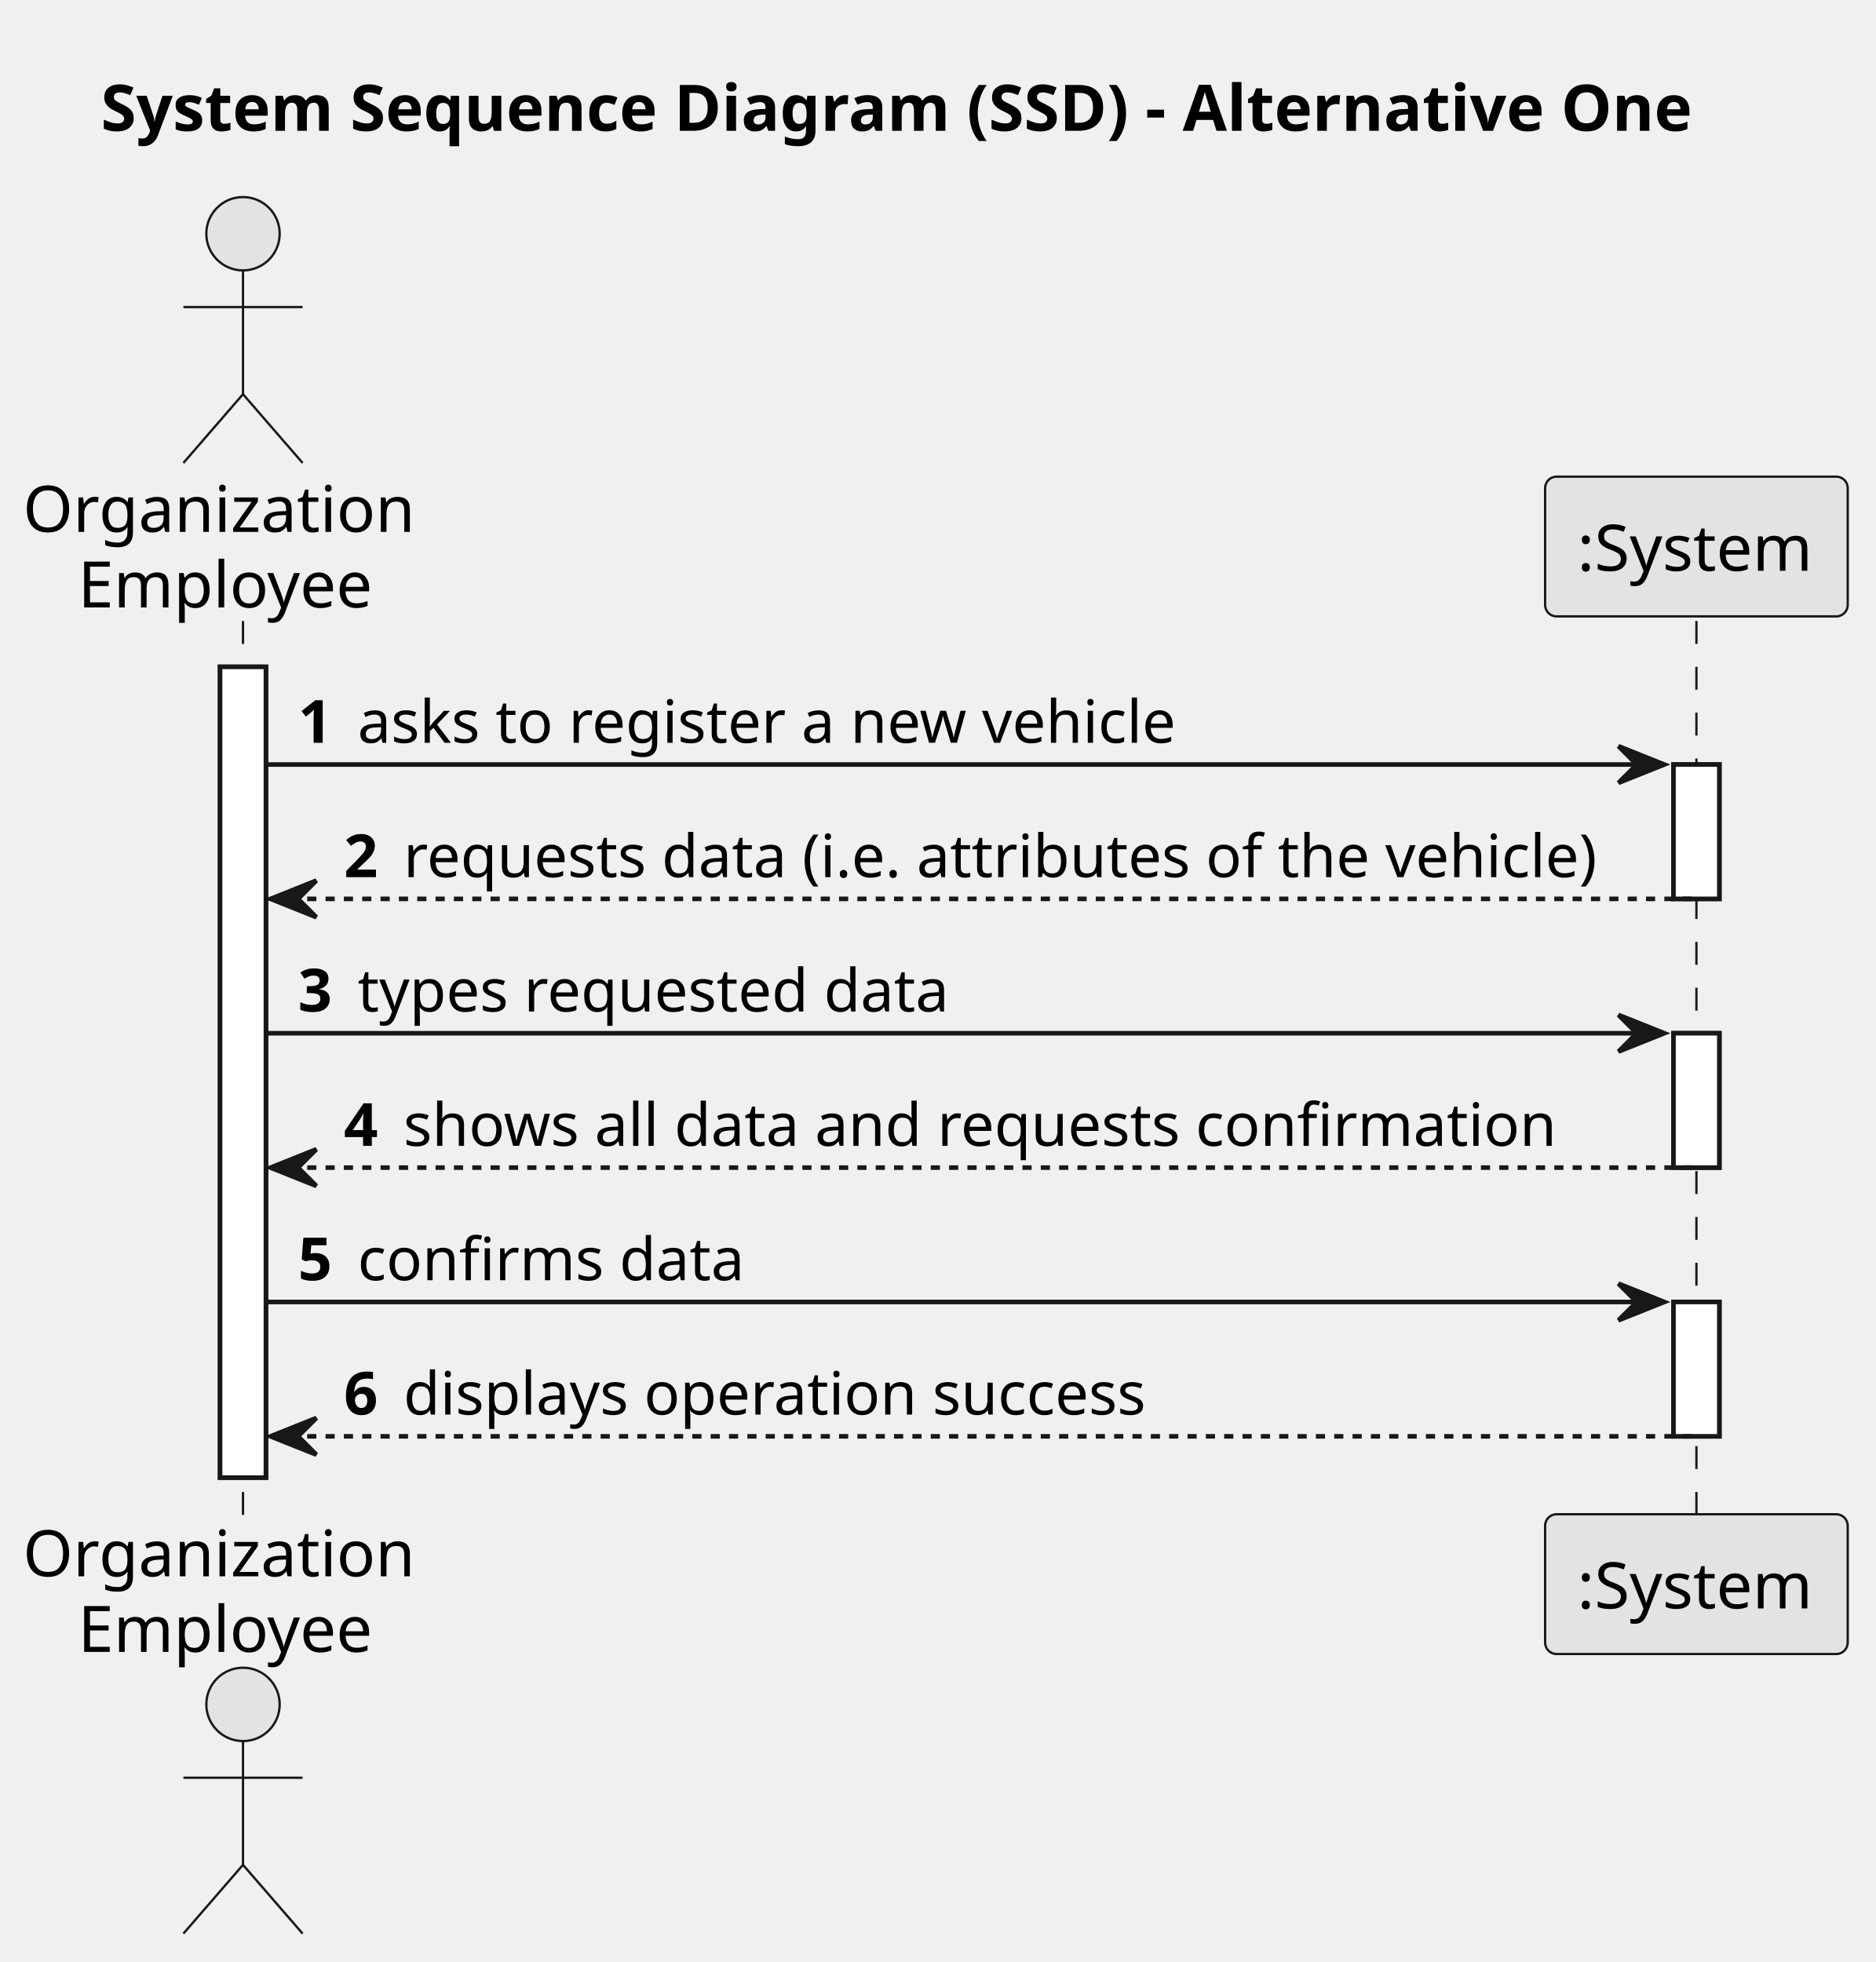
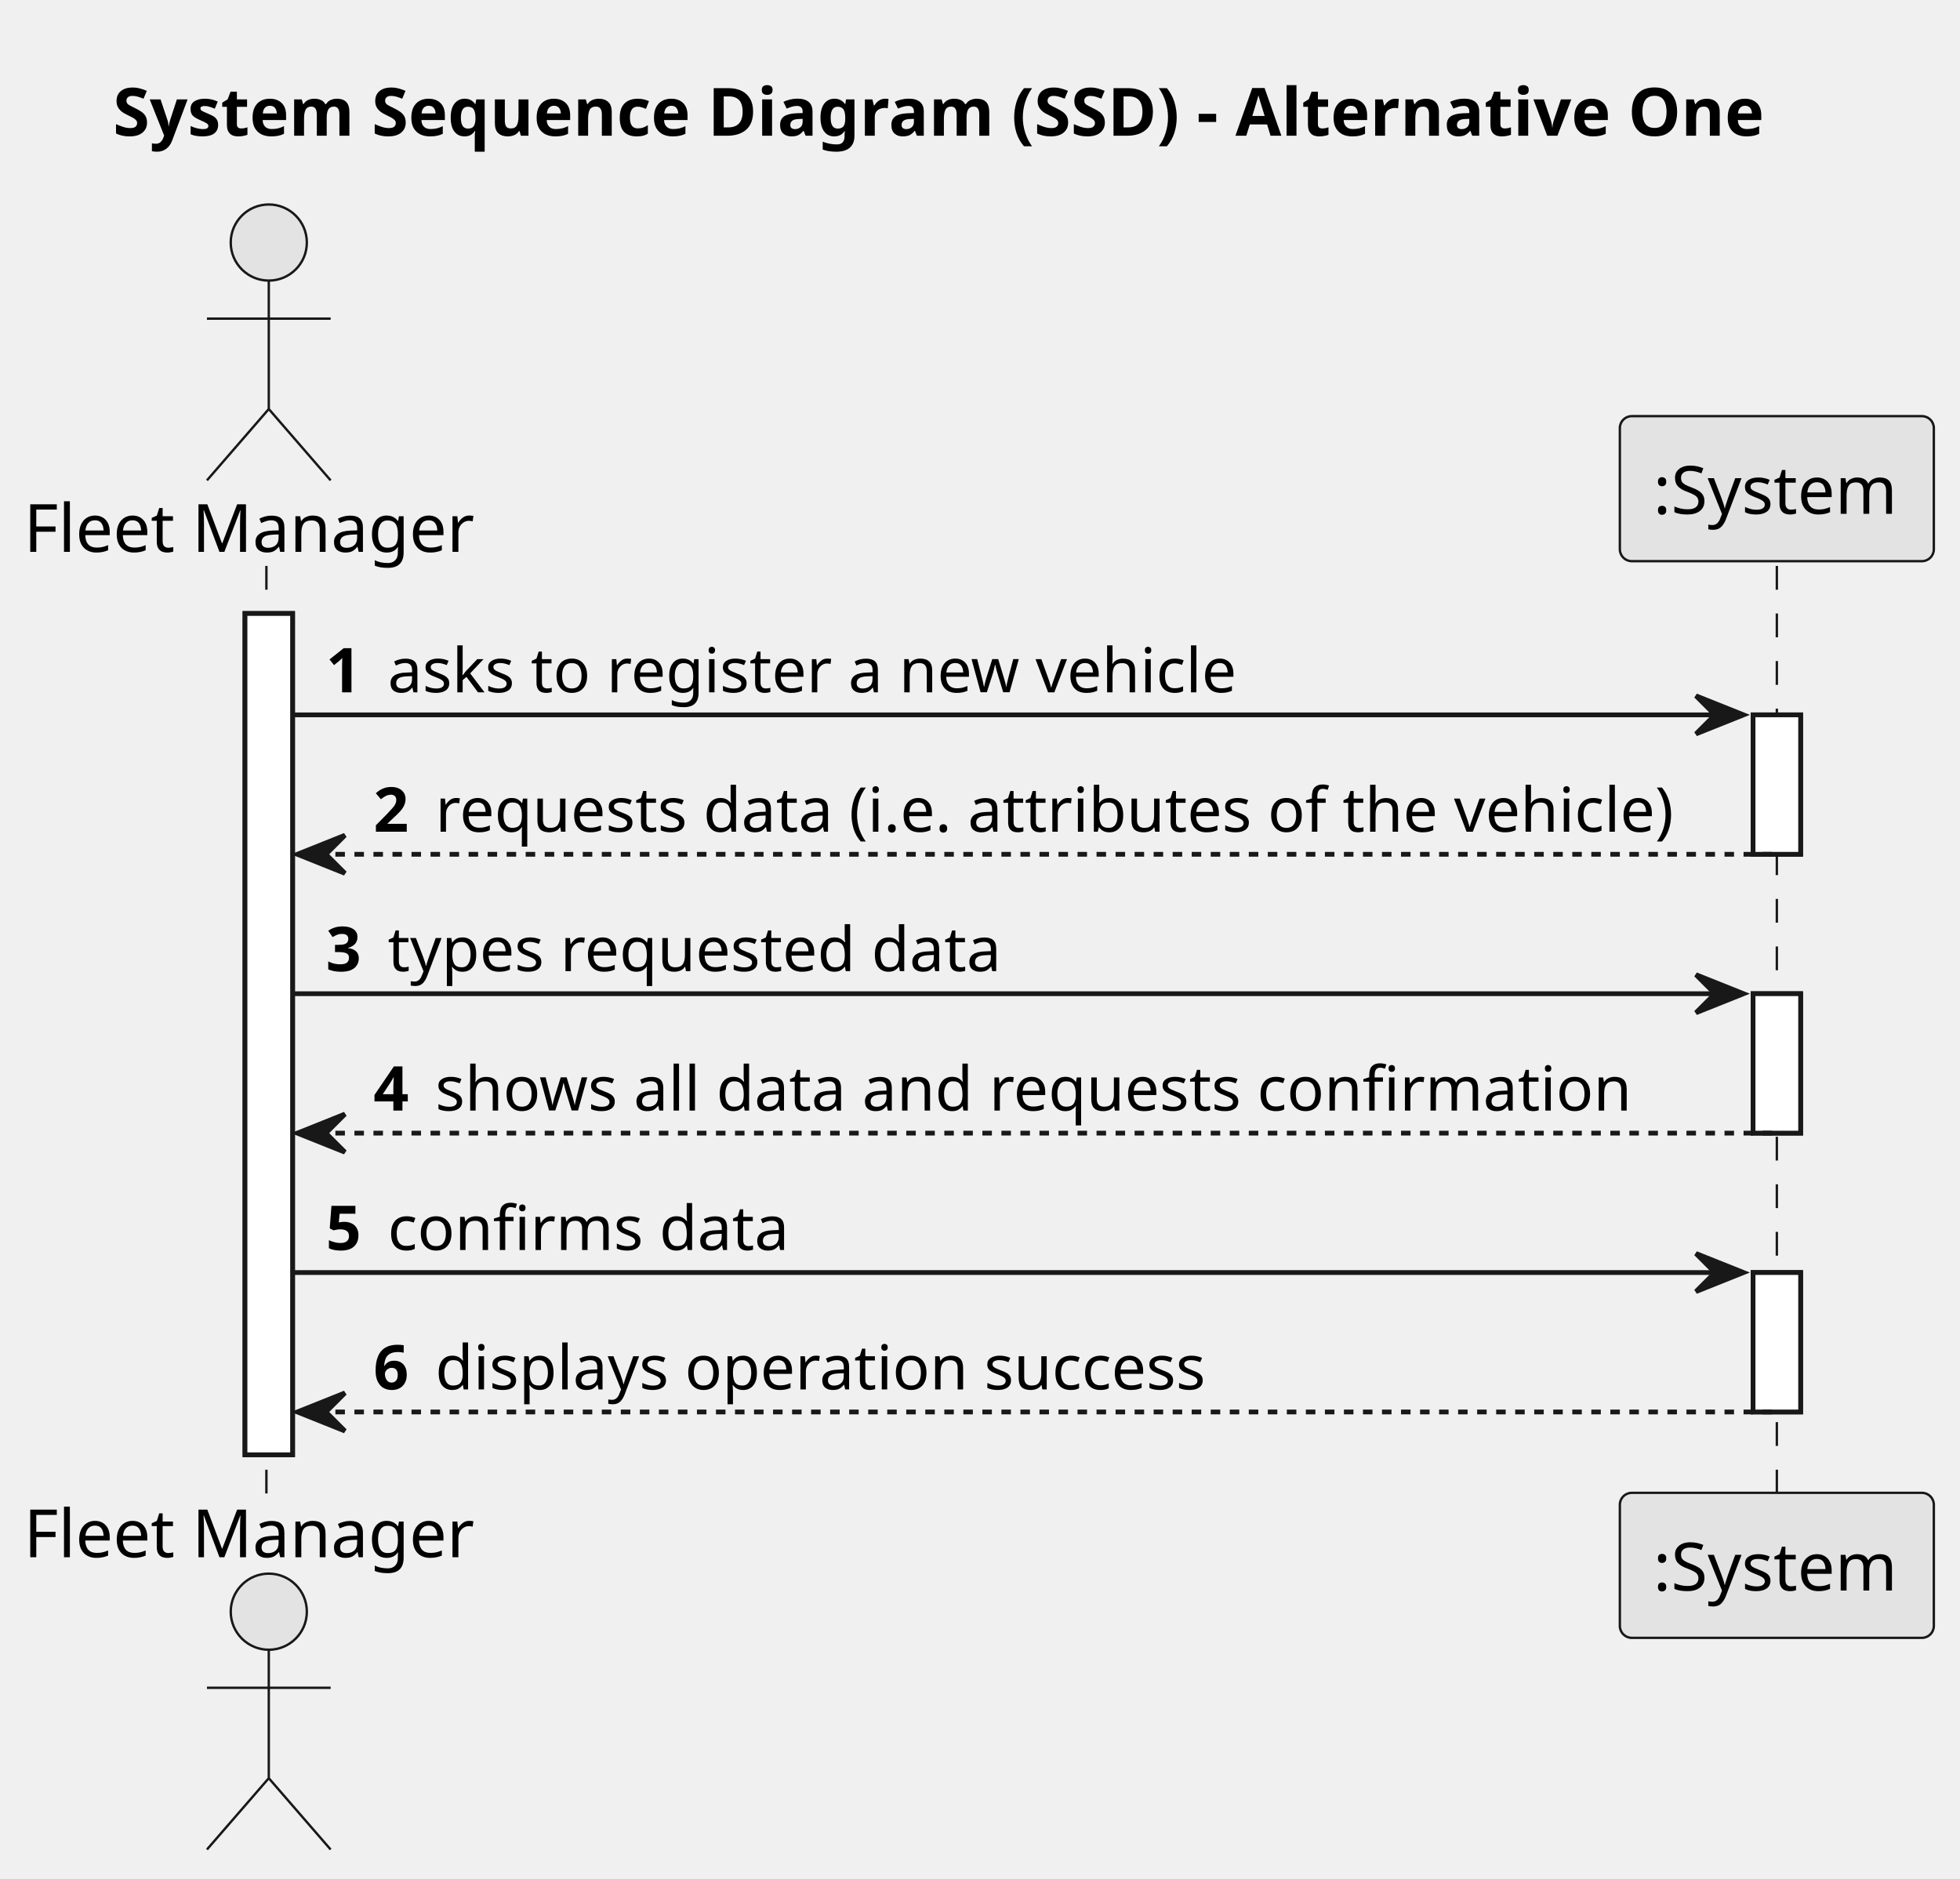
- <svg xmlns="http://www.w3.org/2000/svg" contentStyleType="text/css" height="428px" preserveAspectRatio="none" style="width:409px;height:428px;background:#FFFFFF;" version="1.1" viewBox="0 0 409 428" width="409px" zoomAndPan="magnify">
+ <svg xmlns="http://www.w3.org/2000/svg" contentStyleType="text/css" height="395px" preserveAspectRatio="none" style="width:412px;height:395px;background:#FFFFFF;" version="1.1" viewBox="0 0 412 395" width="412px" zoomAndPan="magnify">
  <defs />
  <g>
-     <text fill="#000000" font-family="sans-serif" font-size="14" font-weight="bold" lengthAdjust="spacing" textLength="363" x="22" y="28.535">System Sequence Diagram (SSD) - Alternative One</text>
-     <rect fill="#FFFFFF" height="176.863" style="stroke:#181818;stroke-width:1.0;" width="10" x="48" y="145.465" />
-     <rect fill="#FFFFFF" height="29.311" style="stroke:#181818;stroke-width:1.0;" width="10" x="365" y="166.775" />
-     <rect fill="#FFFFFF" height="29.311" style="stroke:#181818;stroke-width:1.0;" width="10" x="365" y="225.397" />
-     <rect fill="#FFFFFF" height="29.311" style="stroke:#181818;stroke-width:1.0;" width="10" x="365" y="284.018" />
-     <line style="stroke:#181818;stroke-width:0.5;stroke-dasharray:5.0,5.0;" x1="53" x2="53" y1="135.465" y2="331.328" />
-     <line style="stroke:#181818;stroke-width:0.5;stroke-dasharray:5.0,5.0;" x1="370" x2="370" y1="135.465" y2="331.328" />
-     <text fill="#000000" font-family="sans-serif" font-size="14" lengthAdjust="spacing" textLength="90" x="5" y="116.023">Organization</text>
-     <text fill="#000000" font-family="sans-serif" font-size="14" lengthAdjust="spacing" textLength="66" x="17" y="132.512">Employee</text>
-     <ellipse cx="53" cy="50.988" fill="#E3E3E3" rx="8" ry="8" style="stroke:#181818;stroke-width:0.5;" />
-     <path d="M53,58.988 L53,85.988 M40,66.988 L66,66.988 M53,85.988 L40,100.988 M53,85.988 L66,100.988 " fill="none" style="stroke:#181818;stroke-width:0.5;" />
-     <text fill="#000000" font-family="sans-serif" font-size="14" lengthAdjust="spacing" textLength="90" x="5" y="343.863">Organization</text>
-     <text fill="#000000" font-family="sans-serif" font-size="14" lengthAdjust="spacing" textLength="66" x="17" y="360.352">Employee</text>
-     <ellipse cx="53" cy="371.805" fill="#E3E3E3" rx="8" ry="8" style="stroke:#181818;stroke-width:0.5;" />
-     <path d="M53,379.805 L53,406.805 M40,387.805 L66,387.805 M53,406.805 L40,421.805 M53,406.805 L66,421.805 " fill="none" style="stroke:#181818;stroke-width:0.5;" />
-     <rect fill="#E3E3E3" height="30.488" rx="2.5" ry="2.5" style="stroke:#181818;stroke-width:0.5;" width="66" x="337" y="103.977" />
-     <text fill="#000000" font-family="sans-serif" font-size="14" lengthAdjust="spacing" textLength="52" x="344" y="124.512">:System</text>
-     <rect fill="#E3E3E3" height="30.488" rx="2.5" ry="2.5" style="stroke:#181818;stroke-width:0.5;" width="66" x="337" y="330.328" />
-     <text fill="#000000" font-family="sans-serif" font-size="14" lengthAdjust="spacing" textLength="52" x="344" y="350.863">:System</text>
-     <rect fill="#FFFFFF" height="176.863" style="stroke:#181818;stroke-width:1.0;" width="10" x="48" y="145.465" />
-     <rect fill="#FFFFFF" height="29.311" style="stroke:#181818;stroke-width:1.0;" width="10" x="365" y="166.775" />
-     <rect fill="#FFFFFF" height="29.311" style="stroke:#181818;stroke-width:1.0;" width="10" x="365" y="225.397" />
-     <rect fill="#FFFFFF" height="29.311" style="stroke:#181818;stroke-width:1.0;" width="10" x="365" y="284.018" />
-     <polygon fill="#181818" points="353,162.775,363,166.775,353,170.775,357,166.775" style="stroke:#181818;stroke-width:1.0;" />
-     <line style="stroke:#181818;stroke-width:1.0;" x1="58" x2="359" y1="166.775" y2="166.775" />
-     <text fill="#000000" font-family="sans-serif" font-size="13" font-weight="bold" lengthAdjust="spacing" textLength="9" x="65" y="162.033">1</text>
-     <text fill="#000000" font-family="sans-serif" font-size="13" lengthAdjust="spacing" textLength="186" x="78" y="162.033">asks to register a new vehicle</text>
-     <polygon fill="#181818" points="69,192.086,59,196.086,69,200.086,65,196.086" style="stroke:#181818;stroke-width:1.0;" />
-     <line style="stroke:#181818;stroke-width:1.0;stroke-dasharray:2.0,2.0;" x1="63" x2="369" y1="196.086" y2="196.086" />
-     <text fill="#000000" font-family="sans-serif" font-size="13" font-weight="bold" lengthAdjust="spacing" textLength="9" x="75" y="191.344">2</text>
-     <text fill="#000000" font-family="sans-serif" font-size="13" lengthAdjust="spacing" textLength="270" x="88" y="191.344">requests data (i.e. attributes of the vehicle)</text>
-     <polygon fill="#181818" points="353,221.397,363,225.397,353,229.397,357,225.397" style="stroke:#181818;stroke-width:1.0;" />
-     <line style="stroke:#181818;stroke-width:1.0;" x1="58" x2="359" y1="225.397" y2="225.397" />
-     <text fill="#000000" font-family="sans-serif" font-size="13" font-weight="bold" lengthAdjust="spacing" textLength="9" x="65" y="220.654">3</text>
-     <text fill="#000000" font-family="sans-serif" font-size="13" lengthAdjust="spacing" textLength="131" x="78" y="220.654">types requested data</text>
-     <polygon fill="#181818" points="69,250.707,59,254.707,69,258.707,65,254.707" style="stroke:#181818;stroke-width:1.0;" />
-     <line style="stroke:#181818;stroke-width:1.0;stroke-dasharray:2.0,2.0;" x1="63" x2="369" y1="254.707" y2="254.707" />
-     <text fill="#000000" font-family="sans-serif" font-size="13" font-weight="bold" lengthAdjust="spacing" textLength="9" x="75" y="249.965">4</text>
-     <text fill="#000000" font-family="sans-serif" font-size="13" lengthAdjust="spacing" textLength="260" x="88" y="249.965">shows all data and requests confirmation</text>
-     <polygon fill="#181818" points="353,280.018,363,284.018,353,288.018,357,284.018" style="stroke:#181818;stroke-width:1.0;" />
-     <line style="stroke:#181818;stroke-width:1.0;" x1="58" x2="359" y1="284.018" y2="284.018" />
-     <text fill="#000000" font-family="sans-serif" font-size="13" font-weight="bold" lengthAdjust="spacing" textLength="9" x="65" y="279.275">5</text>
-     <text fill="#000000" font-family="sans-serif" font-size="13" lengthAdjust="spacing" textLength="87" x="78" y="279.275">confirms data</text>
-     <polygon fill="#181818" points="69,309.328,59,313.328,69,317.328,65,313.328" style="stroke:#181818;stroke-width:1.0;" />
-     <line style="stroke:#181818;stroke-width:1.0;stroke-dasharray:2.0,2.0;" x1="63" x2="369" y1="313.328" y2="313.328" />
-     <text fill="#000000" font-family="sans-serif" font-size="13" font-weight="bold" lengthAdjust="spacing" textLength="9" x="75" y="308.586">6</text>
-     <text fill="#000000" font-family="sans-serif" font-size="13" lengthAdjust="spacing" textLength="170" x="88" y="308.586">displays operation success</text>
+     <text fill="#000000" font-family="sans-serif" font-size="14" font-weight="bold" lengthAdjust="spacing" textLength="363" x="23.75" y="28.535">System Sequence Diagram (SSD) - Alternative One</text>
+     <rect fill="#FFFFFF" height="176.863" style="stroke:#181818;stroke-width:1.0;" width="10" x="51.5" y="128.977" />
+     <rect fill="#FFFFFF" height="29.311" style="stroke:#181818;stroke-width:1.0;" width="10" x="368.5" y="150.287" />
+     <rect fill="#FFFFFF" height="29.311" style="stroke:#181818;stroke-width:1.0;" width="10" x="368.5" y="208.908" />
+     <rect fill="#FFFFFF" height="29.311" style="stroke:#181818;stroke-width:1.0;" width="10" x="368.5" y="267.529" />
+     <line style="stroke:#181818;stroke-width:0.5;stroke-dasharray:5.0,5.0;" x1="56" x2="56" y1="118.977" y2="314.84" />
+     <line style="stroke:#181818;stroke-width:0.5;stroke-dasharray:5.0,5.0;" x1="373.5" x2="373.5" y1="118.977" y2="314.84" />
+     <text fill="#000000" font-family="sans-serif" font-size="14" lengthAdjust="spacing" textLength="97" x="5" y="116.023">Fleet Manager</text>
+     <ellipse cx="56.5" cy="50.988" fill="#E3E3E3" rx="8" ry="8" style="stroke:#181818;stroke-width:0.5;" />
+     <path d="M56.5,58.988 L56.5,85.988 M43.5,66.988 L69.5,66.988 M56.5,85.988 L43.5,100.988 M56.5,85.988 L69.5,100.988 " fill="none" style="stroke:#181818;stroke-width:0.5;" />
+     <text fill="#000000" font-family="sans-serif" font-size="14" lengthAdjust="spacing" textLength="97" x="5" y="327.375">Fleet Manager</text>
+     <ellipse cx="56.5" cy="338.828" fill="#E3E3E3" rx="8" ry="8" style="stroke:#181818;stroke-width:0.5;" />
+     <path d="M56.5,346.828 L56.5,373.828 M43.5,354.828 L69.5,354.828 M56.5,373.828 L43.5,388.828 M56.5,373.828 L69.5,388.828 " fill="none" style="stroke:#181818;stroke-width:0.5;" />
+     <rect fill="#E3E3E3" height="30.488" rx="2.5" ry="2.5" style="stroke:#181818;stroke-width:0.5;" width="66" x="340.5" y="87.488" />
+     <text fill="#000000" font-family="sans-serif" font-size="14" lengthAdjust="spacing" textLength="52" x="347.5" y="108.023">:System</text>
+     <rect fill="#E3E3E3" height="30.488" rx="2.5" ry="2.5" style="stroke:#181818;stroke-width:0.5;" width="66" x="340.5" y="313.84" />
+     <text fill="#000000" font-family="sans-serif" font-size="14" lengthAdjust="spacing" textLength="52" x="347.5" y="334.375">:System</text>
+     <rect fill="#FFFFFF" height="176.863" style="stroke:#181818;stroke-width:1.0;" width="10" x="51.5" y="128.977" />
+     <rect fill="#FFFFFF" height="29.311" style="stroke:#181818;stroke-width:1.0;" width="10" x="368.5" y="150.287" />
+     <rect fill="#FFFFFF" height="29.311" style="stroke:#181818;stroke-width:1.0;" width="10" x="368.5" y="208.908" />
+     <rect fill="#FFFFFF" height="29.311" style="stroke:#181818;stroke-width:1.0;" width="10" x="368.5" y="267.529" />
+     <polygon fill="#181818" points="356.5,146.287,366.5,150.287,356.5,154.287,360.5,150.287" style="stroke:#181818;stroke-width:1.0;" />
+     <line style="stroke:#181818;stroke-width:1.0;" x1="61.5" x2="362.5" y1="150.287" y2="150.287" />
+     <text fill="#000000" font-family="sans-serif" font-size="13" font-weight="bold" lengthAdjust="spacing" textLength="9" x="68.5" y="145.545">1</text>
+     <text fill="#000000" font-family="sans-serif" font-size="13" lengthAdjust="spacing" textLength="186" x="81.5" y="145.545">asks to register a new vehicle</text>
+     <polygon fill="#181818" points="72.5,175.598,62.5,179.598,72.5,183.598,68.5,179.598" style="stroke:#181818;stroke-width:1.0;" />
+     <line style="stroke:#181818;stroke-width:1.0;stroke-dasharray:2.0,2.0;" x1="66.5" x2="372.5" y1="179.598" y2="179.598" />
+     <text fill="#000000" font-family="sans-serif" font-size="13" font-weight="bold" lengthAdjust="spacing" textLength="9" x="78.5" y="174.856">2</text>
+     <text fill="#000000" font-family="sans-serif" font-size="13" lengthAdjust="spacing" textLength="270" x="91.5" y="174.856">requests data (i.e. attributes of the vehicle)</text>
+     <polygon fill="#181818" points="356.5,204.908,366.5,208.908,356.5,212.908,360.5,208.908" style="stroke:#181818;stroke-width:1.0;" />
+     <line style="stroke:#181818;stroke-width:1.0;" x1="61.5" x2="362.5" y1="208.908" y2="208.908" />
+     <text fill="#000000" font-family="sans-serif" font-size="13" font-weight="bold" lengthAdjust="spacing" textLength="9" x="68.5" y="204.166">3</text>
+     <text fill="#000000" font-family="sans-serif" font-size="13" lengthAdjust="spacing" textLength="131" x="81.5" y="204.166">types requested data</text>
+     <polygon fill="#181818" points="72.5,234.219,62.5,238.219,72.5,242.219,68.5,238.219" style="stroke:#181818;stroke-width:1.0;" />
+     <line style="stroke:#181818;stroke-width:1.0;stroke-dasharray:2.0,2.0;" x1="66.5" x2="372.5" y1="238.219" y2="238.219" />
+     <text fill="#000000" font-family="sans-serif" font-size="13" font-weight="bold" lengthAdjust="spacing" textLength="9" x="78.5" y="233.477">4</text>
+     <text fill="#000000" font-family="sans-serif" font-size="13" lengthAdjust="spacing" textLength="260" x="91.5" y="233.477">shows all data and requests confirmation</text>
+     <polygon fill="#181818" points="356.5,263.529,366.5,267.529,356.5,271.529,360.5,267.529" style="stroke:#181818;stroke-width:1.0;" />
+     <line style="stroke:#181818;stroke-width:1.0;" x1="61.5" x2="362.5" y1="267.529" y2="267.529" />
+     <text fill="#000000" font-family="sans-serif" font-size="13" font-weight="bold" lengthAdjust="spacing" textLength="9" x="68.5" y="262.787">5</text>
+     <text fill="#000000" font-family="sans-serif" font-size="13" lengthAdjust="spacing" textLength="87" x="81.5" y="262.787">confirms data</text>
+     <polygon fill="#181818" points="72.5,292.84,62.5,296.84,72.5,300.84,68.5,296.84" style="stroke:#181818;stroke-width:1.0;" />
+     <line style="stroke:#181818;stroke-width:1.0;stroke-dasharray:2.0,2.0;" x1="66.5" x2="372.5" y1="296.84" y2="296.84" />
+     <text fill="#000000" font-family="sans-serif" font-size="13" font-weight="bold" lengthAdjust="spacing" textLength="9" x="78.5" y="292.098">6</text>
+     <text fill="#000000" font-family="sans-serif" font-size="13" lengthAdjust="spacing" textLength="170" x="91.5" y="292.098">displays operation success</text>
  </g>
</svg>
